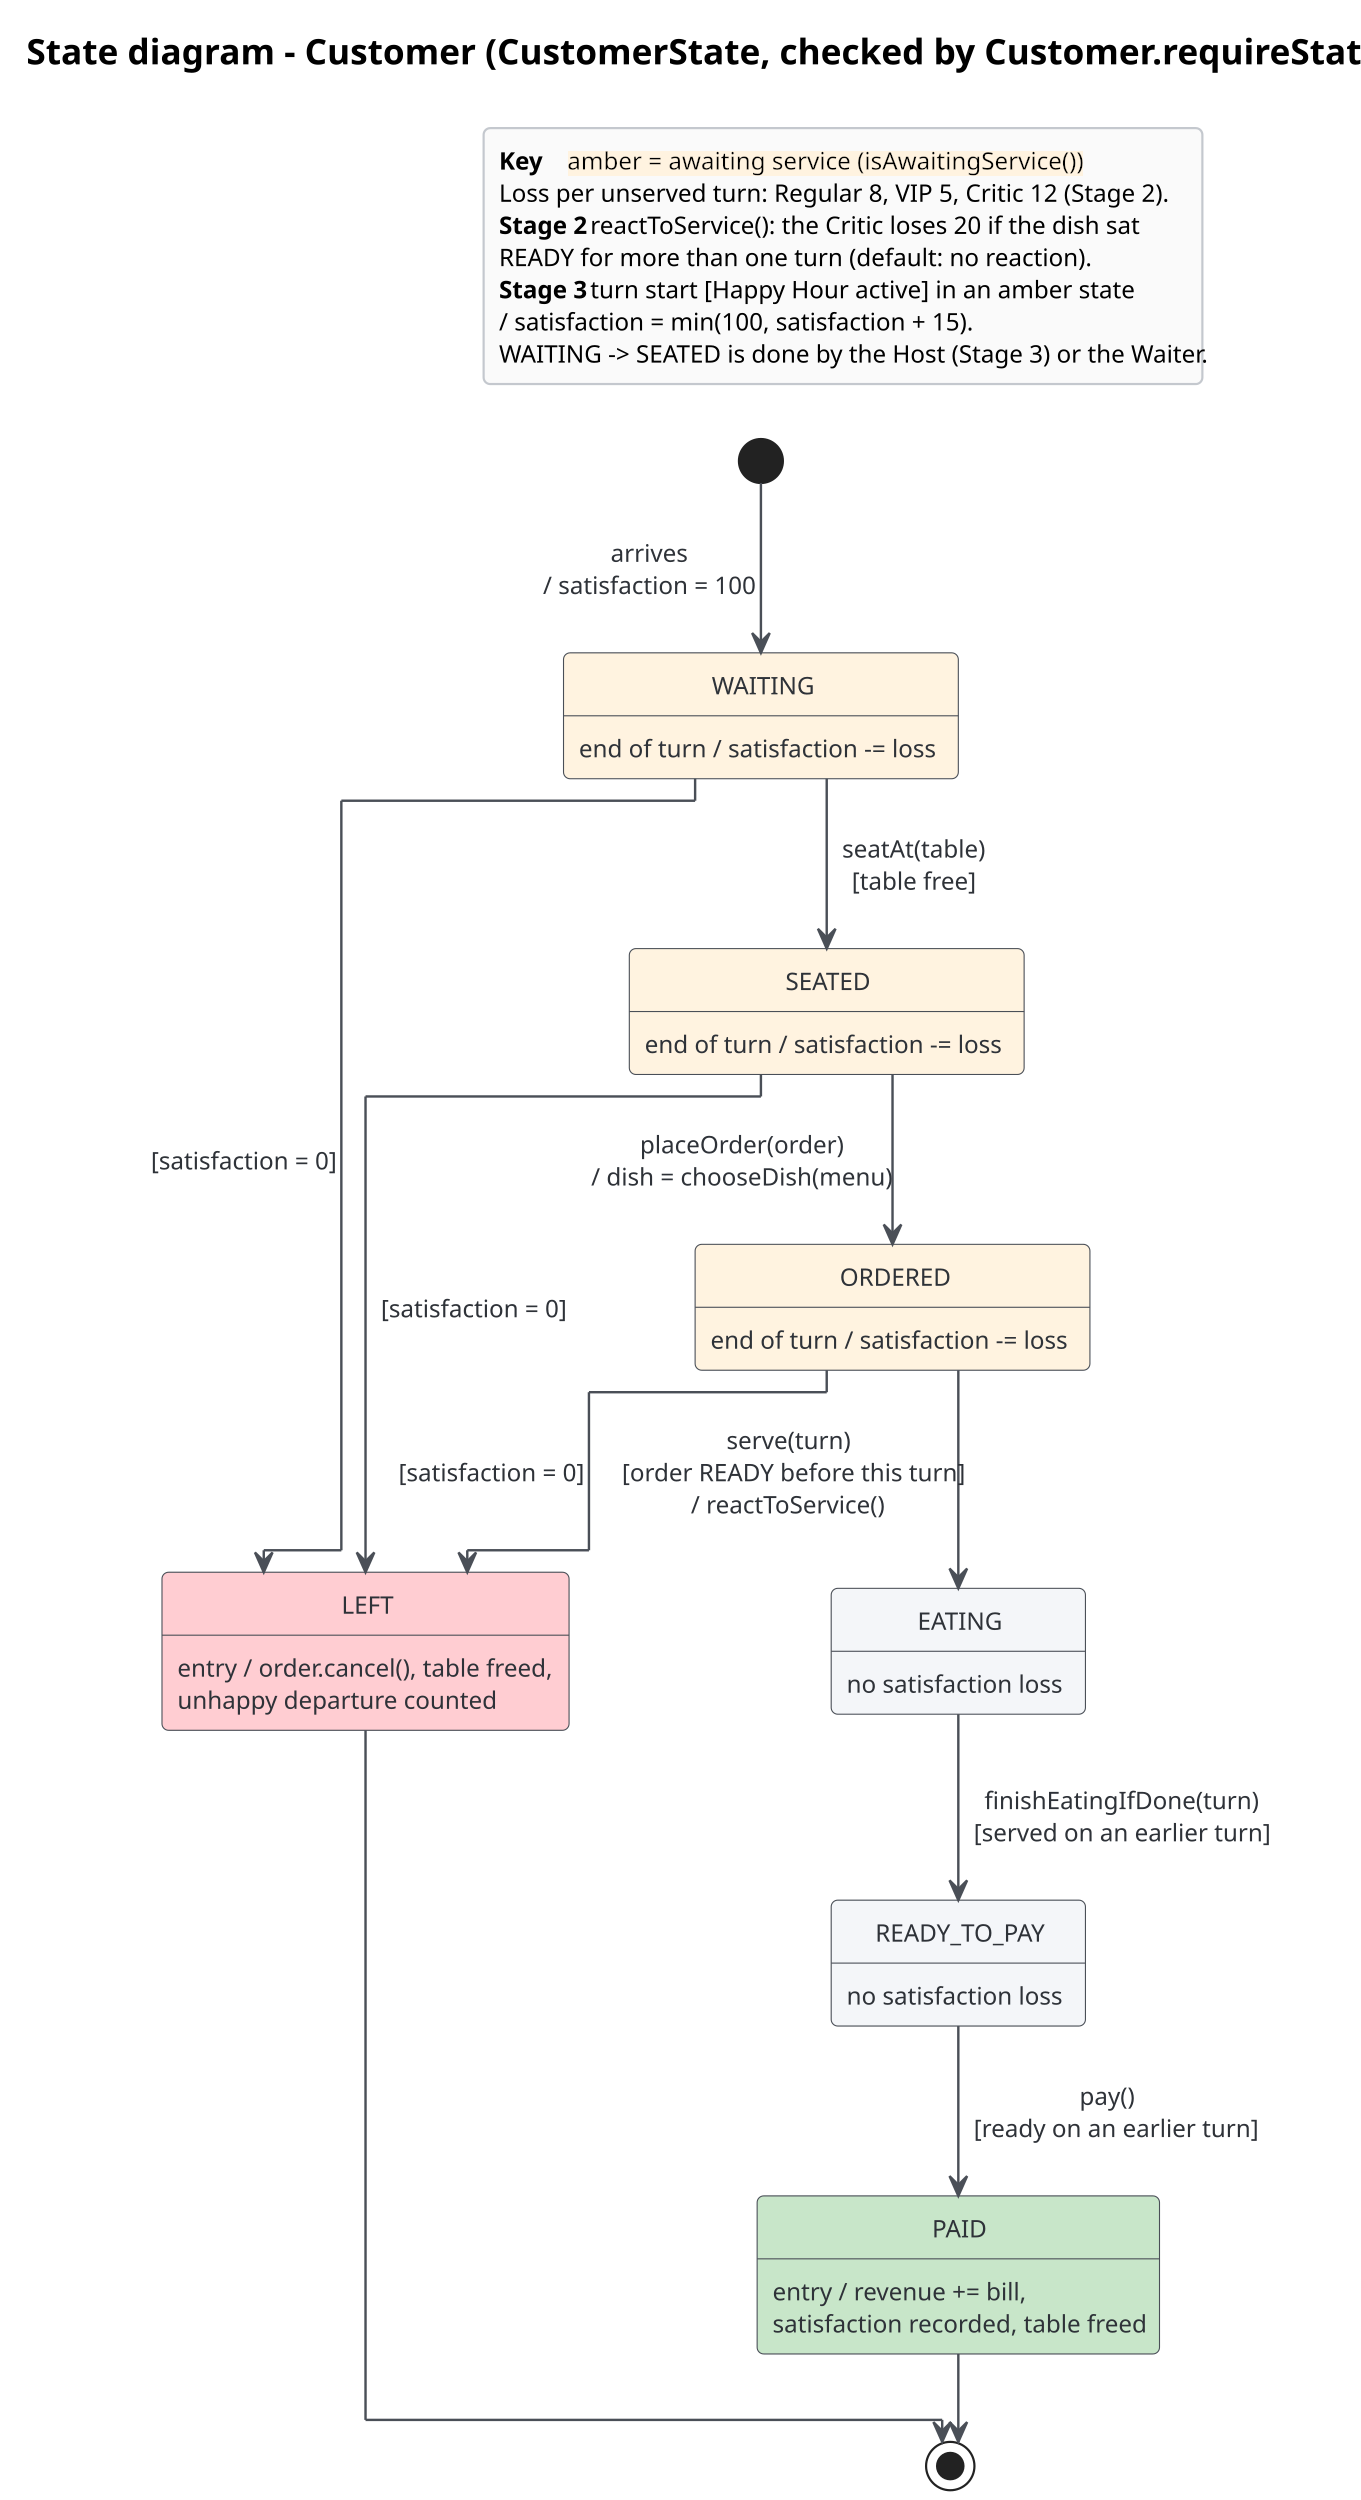
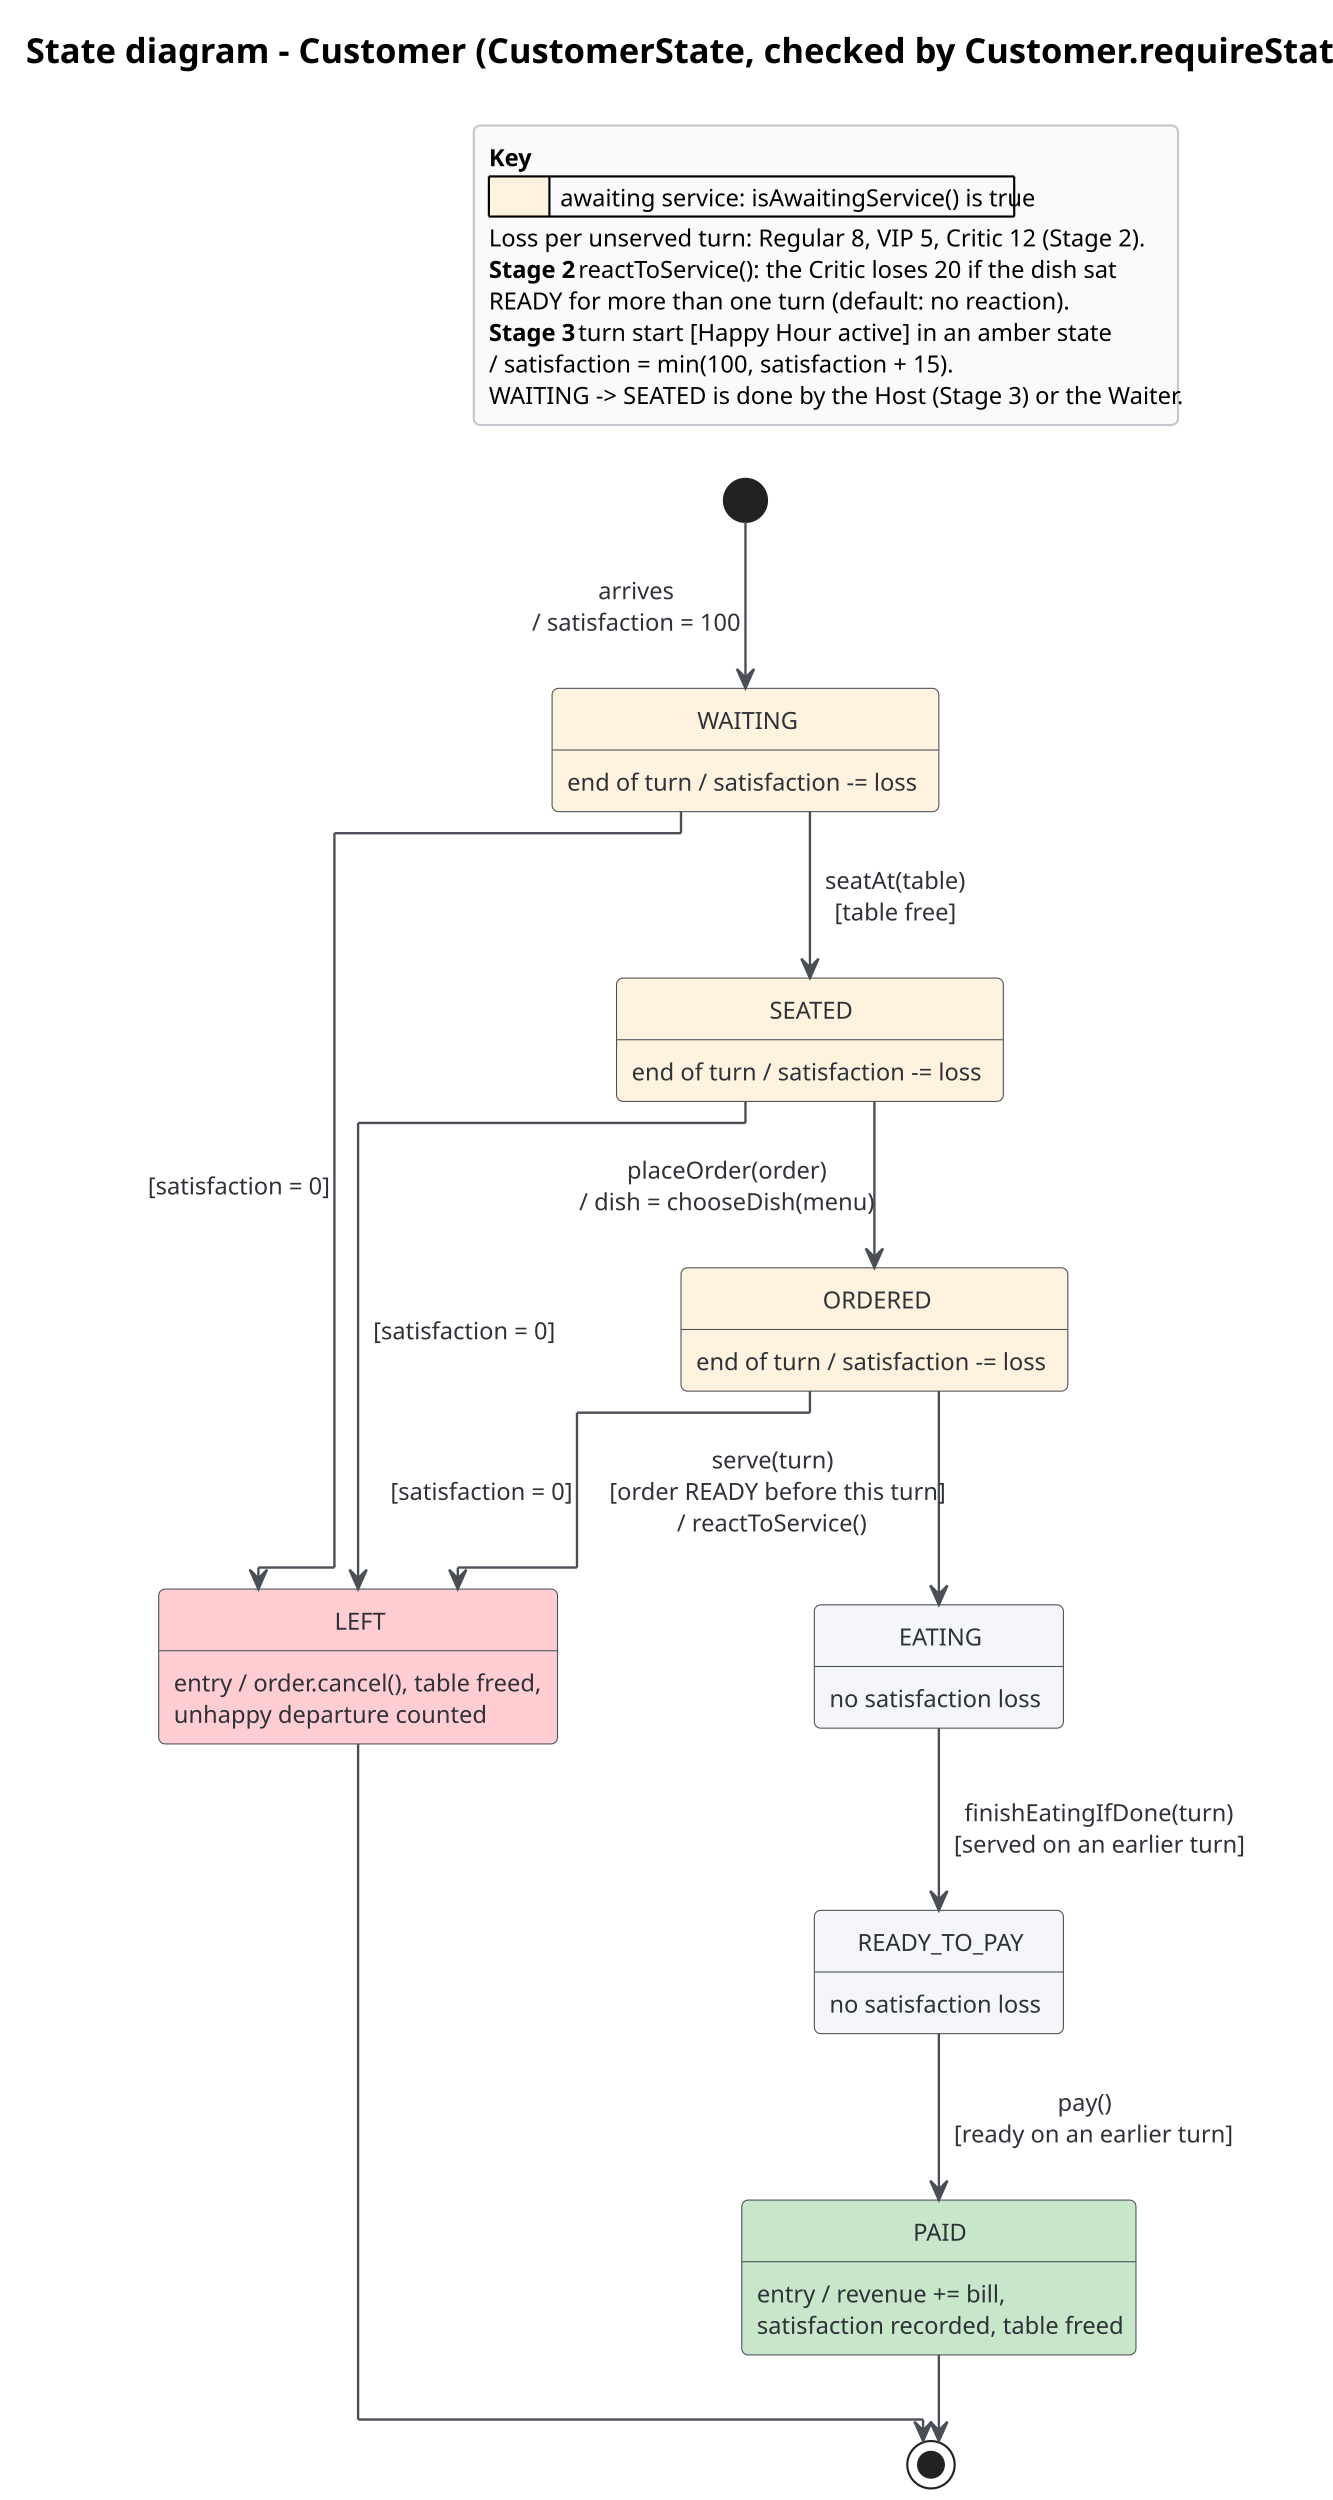
- <svg xmlns="http://www.w3.org/2000/svg" contentStyleType="text/css" data-diagram-type="STATE" height="1303.958px" preserveAspectRatio="none" style="width:709px;height:1303px;background:#FFFFFF;" version="1.1" viewBox="0 0 709 1303" width="709.271px" zoomAndPan="magnify">
-   <defs>
-     <filter height="1" id="bvo302f1773g90" width="1" x="0" y="0">
-       <feFlood flood-color="#FFF3E0" result="flood" />
-       <feComposite in="SourceGraphic" in2="flood" operator="over" />
-     </filter>
-   </defs>
+ <svg xmlns="http://www.w3.org/2000/svg" contentStyleType="text/css" data-diagram-type="STATE" height="1330.312px" preserveAspectRatio="none" style="width:709px;height:1330px;background:#FFFFFF;" version="1.1" viewBox="0 0 709 1330" width="709.271px" zoomAndPan="magnify">
+   <defs />
  <g>
    <text fill="#000000" font-family="Segoe UI" font-size="18.333" font-weight="bold" lengthAdjust="spacing" textLength="673.24" x="13.75" y="33.533">State diagram - Customer (CustomerState, checked by Customer.requireState)</text>
-     <rect fill="#FAFAFA" height="133.393" rx="3.438" ry="3.438" style="stroke:#C4C8CE;stroke-width:1.146;" width="374.608" x="252.065" y="66.781" />
+     <rect fill="#FAFAFA" height="159.325" rx="3.438" ry="3.438" style="stroke:#C4C8CE;stroke-width:1.146;" width="374.608" x="252.065" y="66.781" />
    <text fill="#000000" font-family="Segoe UI" font-size="12.604" font-weight="bold" lengthAdjust="spacing" textLength="21.78" x="260.086" y="88.403">Key</text>
-     <text fill="#000000" font-family="Segoe UI" font-size="12.604" lengthAdjust="spacing" textLength="6.905" x="281.867" y="88.403">  </text>
-     <text fill="#000000" filter="url(#bvo302f1773g90)" font-family="Segoe UI" font-size="12.604" lengthAdjust="spacing" textLength="254.145" x="295.677" y="88.403">amber = awaiting service (isAwaitingService())</text>
-     <text fill="#000000" font-family="Segoe UI" font-size="12.604" lengthAdjust="spacing" textLength="326.994" x="260.086" y="105.167">Loss per unserved turn: Regular 8, VIP 5, Critic 12 (Stage 2).</text>
-     <text fill="#000000" font-family="Segoe UI" font-size="12.604" font-weight="bold" lengthAdjust="spacing" textLength="44.102" x="260.086" y="121.932">Stage 2</text>
-     <text fill="#000000" font-family="Segoe UI" font-size="12.604" lengthAdjust="spacing" textLength="270.276" x="307.641" y="121.932">reactToService(): the Critic loses 20 if the dish sat</text>
-     <text fill="#000000" font-family="Segoe UI" font-size="12.604" lengthAdjust="spacing" textLength="290.844" x="260.086" y="138.696">READY for more than one turn (default: no reaction).</text>
-     <text fill="#000000" font-family="Segoe UI" font-size="12.604" font-weight="bold" lengthAdjust="spacing" textLength="44.102" x="260.086" y="155.461">Stage 3</text>
-     <text fill="#000000" font-family="Segoe UI" font-size="12.604" lengthAdjust="spacing" textLength="265.426" x="307.641" y="155.461">turn start [Happy Hour active] in an amber state</text>
-     <text fill="#000000" font-family="Segoe UI" font-size="12.604" lengthAdjust="spacing" textLength="235.867" x="260.086" y="172.225">/ satisfaction = min(100, satisfaction + 15).</text>
-     <text fill="#000000" font-family="Segoe UI" font-size="12.604" lengthAdjust="spacing" textLength="358.566" x="260.086" y="188.99">WAITING -&gt; SEATED is done by the Host (Stage 3) or the Waiter.</text>
+     <rect fill="#FFF3E0" height="21.348" style="stroke:none;stroke-width:1.146;" width="32.204" x="260.086" y="93.858" />
+     <text fill="#000000" font-family="Segoe UI" font-size="12.604" lengthAdjust="spacing" textLength="27.621" x="262.378" y="109.751">        </text>
+     <text fill="#000000" font-family="Segoe UI" font-size="12.604" lengthAdjust="spacing" textLength="235.774" x="298.035" y="109.751">awaiting service: isAwaitingService() is true</text>
+     <line style="stroke:#000000;stroke-width:1.146;" x1="260.086" x2="539.553" y1="93.858" y2="93.858" />
+     <line style="stroke:#000000;stroke-width:1.146;" x1="260.086" x2="539.553" y1="115.206" y2="115.206" />
+     <line style="stroke:#000000;stroke-width:1.146;" x1="260.086" x2="260.086" y1="93.858" y2="115.206" />
+     <line style="stroke:#000000;stroke-width:1.146;" x1="292.29" x2="292.29" y1="93.858" y2="115.206" />
+     <line style="stroke:#000000;stroke-width:1.146;" x1="539.553" x2="539.553" y1="93.858" y2="115.206" />
+     <text fill="#000000" font-family="Segoe UI" font-size="12.604" lengthAdjust="spacing" textLength="326.994" x="260.086" y="131.098">Loss per unserved turn: Regular 8, VIP 5, Critic 12 (Stage 2).</text>
+     <text fill="#000000" font-family="Segoe UI" font-size="12.604" font-weight="bold" lengthAdjust="spacing" textLength="44.102" x="260.086" y="147.863">Stage 2</text>
+     <text fill="#000000" font-family="Segoe UI" font-size="12.604" lengthAdjust="spacing" textLength="270.276" x="307.641" y="147.863">reactToService(): the Critic loses 20 if the dish sat</text>
+     <text fill="#000000" font-family="Segoe UI" font-size="12.604" lengthAdjust="spacing" textLength="290.844" x="260.086" y="164.627">READY for more than one turn (default: no reaction).</text>
+     <text fill="#000000" font-family="Segoe UI" font-size="12.604" font-weight="bold" lengthAdjust="spacing" textLength="44.102" x="260.086" y="181.392">Stage 3</text>
+     <text fill="#000000" font-family="Segoe UI" font-size="12.604" lengthAdjust="spacing" textLength="265.426" x="307.641" y="181.392">turn start [Happy Hour active] in an amber state</text>
+     <text fill="#000000" font-family="Segoe UI" font-size="12.604" lengthAdjust="spacing" textLength="235.867" x="260.086" y="198.156">/ satisfaction = min(100, satisfaction + 15).</text>
+     <text fill="#000000" font-family="Segoe UI" font-size="12.604" lengthAdjust="spacing" textLength="358.566" x="260.086" y="214.921">WAITING -&gt; SEATED is done by the Host (Stage 3) or the Waiter.</text>
    <g id="WAITING">
-       <rect fill="#FFF3E0" height="65.612" rx="3.438" ry="3.438" style="stroke:#4A4F57;stroke-width:0.573;" width="205.774" x="293.704" y="340.265" />
-       <line style="stroke:#4A4F57;stroke-width:0.573;" x1="293.704" x2="499.478" y1="373.072" y2="373.072" />
-       <text fill="#2E3238" font-family="Segoe UI" font-size="12.604" lengthAdjust="spacing" textLength="51.291" x="370.946" y="361.887">WAITING</text>
-       <text fill="#2E3238" font-family="Segoe UI" font-size="12.604" lengthAdjust="spacing" textLength="178.274" x="301.725" y="394.694">end of turn / satisfaction -= loss</text>
+       <rect fill="#FFF3E0" height="65.612" rx="3.438" ry="3.438" style="stroke:#4A4F57;stroke-width:0.573;" width="205.774" x="293.704" y="366.197" />
+       <line style="stroke:#4A4F57;stroke-width:0.573;" x1="293.704" x2="499.478" y1="399.003" y2="399.003" />
+       <text fill="#2E3238" font-family="Segoe UI" font-size="12.604" lengthAdjust="spacing" textLength="51.291" x="370.946" y="387.819">WAITING</text>
+       <text fill="#2E3238" font-family="Segoe UI" font-size="12.604" lengthAdjust="spacing" textLength="178.274" x="301.725" y="420.625">end of turn / satisfaction -= loss</text>
    </g>
    <g id="SEATED">
-       <rect fill="#FFF3E0" height="65.612" rx="3.438" ry="3.438" style="stroke:#4A4F57;stroke-width:0.573;" width="205.774" x="328" y="494.407" />
-       <line style="stroke:#4A4F57;stroke-width:0.573;" x1="328" x2="533.774" y1="527.213" y2="527.213" />
-       <text fill="#2E3238" font-family="Segoe UI" font-size="12.604" lengthAdjust="spacing" textLength="43.019" x="409.377" y="516.029">SEATED</text>
-       <text fill="#2E3238" font-family="Segoe UI" font-size="12.604" lengthAdjust="spacing" textLength="178.274" x="336.021" y="548.835">end of turn / satisfaction -= loss</text>
+       <rect fill="#FFF3E0" height="65.612" rx="3.438" ry="3.438" style="stroke:#4A4F57;stroke-width:0.573;" width="205.774" x="328" y="520.338" />
+       <line style="stroke:#4A4F57;stroke-width:0.573;" x1="328" x2="533.774" y1="553.144" y2="553.144" />
+       <text fill="#2E3238" font-family="Segoe UI" font-size="12.604" lengthAdjust="spacing" textLength="43.019" x="409.377" y="541.96">SEATED</text>
+       <text fill="#2E3238" font-family="Segoe UI" font-size="12.604" lengthAdjust="spacing" textLength="178.274" x="336.021" y="574.766">end of turn / satisfaction -= loss</text>
    </g>
    <g id="ORDERED">
-       <rect fill="#FFF3E0" height="65.612" rx="3.438" ry="3.438" style="stroke:#4A4F57;stroke-width:0.573;" width="205.774" x="362.296" y="648.548" />
-       <line style="stroke:#4A4F57;stroke-width:0.573;" x1="362.296" x2="568.069" y1="681.355" y2="681.355" />
-       <text fill="#2E3238" font-family="Segoe UI" font-size="12.604" lengthAdjust="spacing" textLength="55.008" x="437.679" y="670.17">ORDERED</text>
-       <text fill="#2E3238" font-family="Segoe UI" font-size="12.604" lengthAdjust="spacing" textLength="178.274" x="370.316" y="702.977">end of turn / satisfaction -= loss</text>
+       <rect fill="#FFF3E0" height="65.612" rx="3.438" ry="3.438" style="stroke:#4A4F57;stroke-width:0.573;" width="205.774" x="362.296" y="674.48" />
+       <line style="stroke:#4A4F57;stroke-width:0.573;" x1="362.296" x2="568.069" y1="707.286" y2="707.286" />
+       <text fill="#2E3238" font-family="Segoe UI" font-size="12.604" lengthAdjust="spacing" textLength="55.008" x="437.679" y="696.102">ORDERED</text>
+       <text fill="#2E3238" font-family="Segoe UI" font-size="12.604" lengthAdjust="spacing" textLength="178.274" x="370.316" y="728.908">end of turn / satisfaction -= loss</text>
    </g>
    <g id="EATING">
-       <rect fill="#F4F6F9" height="65.612" rx="3.438" ry="3.438" style="stroke:#4A4F57;stroke-width:0.573;" width="132.512" x="433.222" y="827.837" />
-       <line style="stroke:#4A4F57;stroke-width:0.573;" x1="433.222" x2="565.734" y1="860.643" y2="860.643" />
-       <text fill="#2E3238" font-family="Segoe UI" font-size="12.604" lengthAdjust="spacing" textLength="42.539" x="478.209" y="849.459">EATING</text>
-       <text fill="#2E3238" font-family="Segoe UI" font-size="12.604" lengthAdjust="spacing" textLength="105.012" x="441.243" y="882.265">no satisfaction loss</text>
+       <rect fill="#F4F6F9" height="65.612" rx="3.438" ry="3.438" style="stroke:#4A4F57;stroke-width:0.573;" width="132.512" x="433.222" y="853.768" />
+       <line style="stroke:#4A4F57;stroke-width:0.573;" x1="433.222" x2="565.734" y1="886.574" y2="886.574" />
+       <text fill="#2E3238" font-family="Segoe UI" font-size="12.604" lengthAdjust="spacing" textLength="42.539" x="478.209" y="875.39">EATING</text>
+       <text fill="#2E3238" font-family="Segoe UI" font-size="12.604" lengthAdjust="spacing" textLength="105.012" x="441.243" y="908.196">no satisfaction loss</text>
    </g>
    <g id="READY_TO_PAY">
-       <rect fill="#F4F6F9" height="65.612" rx="3.438" ry="3.438" style="stroke:#4A4F57;stroke-width:0.573;" width="132.512" x="433.222" y="990.36" />
-       <line style="stroke:#4A4F57;stroke-width:0.573;" x1="433.222" x2="565.734" y1="1023.167" y2="1023.167" />
-       <text fill="#2E3238" font-family="Segoe UI" font-size="12.604" lengthAdjust="spacing" textLength="86.574" x="456.191" y="1011.982">READY_TO_PAY</text>
-       <text fill="#2E3238" font-family="Segoe UI" font-size="12.604" lengthAdjust="spacing" textLength="105.012" x="441.243" y="1044.789">no satisfaction loss</text>
+       <rect fill="#F4F6F9" height="65.612" rx="3.438" ry="3.438" style="stroke:#4A4F57;stroke-width:0.573;" width="132.512" x="433.222" y="1016.292" />
+       <line style="stroke:#4A4F57;stroke-width:0.573;" x1="433.222" x2="565.734" y1="1049.098" y2="1049.098" />
+       <text fill="#2E3238" font-family="Segoe UI" font-size="12.604" lengthAdjust="spacing" textLength="86.574" x="456.191" y="1037.914">READY_TO_PAY</text>
+       <text fill="#2E3238" font-family="Segoe UI" font-size="12.604" lengthAdjust="spacing" textLength="105.012" x="441.243" y="1070.72">no satisfaction loss</text>
    </g>
    <g id="PAID">
-       <rect fill="#C8E6C9" height="82.377" rx="3.438" ry="3.438" style="stroke:#4A4F57;stroke-width:0.573;" width="209.713" x="394.622" y="1144.502" />
-       <line style="stroke:#4A4F57;stroke-width:0.573;" x1="394.622" x2="604.335" y1="1177.308" y2="1177.308" />
-       <text fill="#2E3238" font-family="Segoe UI" font-size="12.604" lengthAdjust="spacing" textLength="27.381" x="485.788" y="1166.124">PAID</text>
-       <text fill="#2E3238" font-family="Segoe UI" font-size="12.604" lengthAdjust="spacing" textLength="128.202" x="402.643" y="1198.93">entry / revenue += bill,</text>
-       <text fill="#2E3238" font-family="Segoe UI" font-size="12.604" lengthAdjust="spacing" textLength="182.213" x="402.643" y="1215.695">satisfaction recorded, table freed</text>
+       <rect fill="#C8E6C9" height="82.377" rx="3.438" ry="3.438" style="stroke:#4A4F57;stroke-width:0.573;" width="209.713" x="394.622" y="1170.433" />
+       <line style="stroke:#4A4F57;stroke-width:0.573;" x1="394.622" x2="604.335" y1="1203.239" y2="1203.239" />
+       <text fill="#2E3238" font-family="Segoe UI" font-size="12.604" lengthAdjust="spacing" textLength="27.381" x="485.788" y="1192.055">PAID</text>
+       <text fill="#2E3238" font-family="Segoe UI" font-size="12.604" lengthAdjust="spacing" textLength="128.202" x="402.643" y="1224.861">entry / revenue += bill,</text>
+       <text fill="#2E3238" font-family="Segoe UI" font-size="12.604" lengthAdjust="spacing" textLength="182.213" x="402.643" y="1241.626">satisfaction recorded, table freed</text>
    </g>
    <g id="LEFT">
-       <rect fill="#FFCDD2" height="82.377" rx="3.438" ry="3.438" style="stroke:#4A4F57;stroke-width:0.573;" width="212.168" x="84.428" y="819.454" />
-       <line style="stroke:#4A4F57;stroke-width:0.573;" x1="84.428" x2="296.596" y1="852.26" y2="852.26" />
-       <text fill="#2E3238" font-family="Segoe UI" font-size="12.604" lengthAdjust="spacing" textLength="25.067" x="177.979" y="841.076">LEFT</text>
-       <text fill="#2E3238" font-family="Segoe UI" font-size="12.604" lengthAdjust="spacing" textLength="184.668" x="92.449" y="873.883">entry / order.cancel(), table freed,</text>
-       <text fill="#2E3238" font-family="Segoe UI" font-size="12.604" lengthAdjust="spacing" textLength="155.989" x="92.449" y="890.647">unhappy departure counted</text>
+       <rect fill="#FFCDD2" height="82.377" rx="3.438" ry="3.438" style="stroke:#4A4F57;stroke-width:0.573;" width="212.168" x="84.428" y="845.385" />
+       <line style="stroke:#4A4F57;stroke-width:0.573;" x1="84.428" x2="296.596" y1="878.192" y2="878.192" />
+       <text fill="#2E3238" font-family="Segoe UI" font-size="12.604" lengthAdjust="spacing" textLength="25.067" x="177.979" y="867.008">LEFT</text>
+       <text fill="#2E3238" font-family="Segoe UI" font-size="12.604" lengthAdjust="spacing" textLength="184.668" x="92.449" y="899.814">entry / order.cancel(), table freed,</text>
+       <text fill="#2E3238" font-family="Segoe UI" font-size="12.604" lengthAdjust="spacing" textLength="155.989" x="92.449" y="916.578">unhappy departure counted</text>
    </g>
-     <ellipse cx="396.591" cy="240.278" fill="#222222" rx="11.458" ry="11.458" style="stroke:#222222;stroke-width:1.146;" />
-     <ellipse cx="495.277" cy="1285.316" fill="none" rx="12.604" ry="12.604" style="stroke:#222222;stroke-width:1.146;" />
-     <ellipse cx="495.277" cy="1285.316" fill="#222222" rx="6.875" ry="6.875" style="stroke:#222222;stroke-width:1.146;" />
-     <line style="stroke:#4A4F57;stroke-width:1.26;" x1="396.591" x2="396.591" y1="251.737" y2="340.265" />
-     <polygon fill="#4A4F57" points="396.591,340.265,401.175,329.953,396.591,334.536,392.008,329.953,396.591,340.265" style="stroke:#4A4F57;stroke-width:1.26;" />
-     <text fill="#2E3238" font-family="Segoe UI" font-size="12.604" lengthAdjust="spacing" textLength="36.206" x="318.248" y="292.838">arrives</text>
-     <text fill="#2E3238" font-family="Segoe UI" font-size="12.604" lengthAdjust="spacing" textLength="106.729" x="282.987" y="309.602">/ satisfaction = 100</text>
-     <line style="stroke:#4A4F57;stroke-width:1.26;" x1="430.887" x2="430.887" y1="405.878" y2="494.407" />
-     <polygon fill="#4A4F57" points="430.887,494.407,435.47,484.094,430.887,488.678,426.303,484.094,430.887,494.407" style="stroke:#4A4F57;stroke-width:1.26;" />
-     <text fill="#2E3238" font-family="Segoe UI" font-size="12.604" lengthAdjust="spacing" textLength="70.369" x="438.908" y="446.979">seatAt(table)</text>
-     <text fill="#2E3238" font-family="Segoe UI" font-size="12.604" lengthAdjust="spacing" textLength="60.307" x="443.939" y="463.744">[table free]</text>
-     <line style="stroke:#4A4F57;stroke-width:1.26;" x1="465.183" x2="465.183" y1="560.019" y2="648.548" />
-     <polygon fill="#4A4F57" points="465.183,648.548,469.766,638.236,465.183,642.819,460.599,638.236,465.183,648.548" style="stroke:#4A4F57;stroke-width:1.26;" />
-     <text fill="#2E3238" font-family="Segoe UI" font-size="12.604" lengthAdjust="spacing" textLength="99.338" x="333.537" y="601.12">placeOrder(order)</text>
-     <text fill="#2E3238" font-family="Segoe UI" font-size="12.604" lengthAdjust="spacing" textLength="150.204" x="308.104" y="617.885">/ dish = chooseDish(menu)</text>
-     <line style="stroke:#4A4F57;stroke-width:1.26;" x1="499.478" x2="499.478" y1="714.161" y2="827.837" />
-     <polygon fill="#4A4F57" points="499.478,827.837,504.062,817.524,499.478,822.107,494.895,817.524,499.478,827.837" style="stroke:#4A4F57;stroke-width:1.26;" />
-     <text fill="#2E3238" font-family="Segoe UI" font-size="12.604" lengthAdjust="spacing" textLength="59.476" x="378.636" y="755.262">serve(turn)</text>
-     <text fill="#2E3238" font-family="Segoe UI" font-size="12.604" lengthAdjust="spacing" textLength="168.458" x="324.146" y="772.027">[order READY before this turn]</text>
-     <text fill="#2E3238" font-family="Segoe UI" font-size="12.604" lengthAdjust="spacing" textLength="96.611" x="360.069" y="788.791">/ reactToService()</text>
-     <line style="stroke:#4A4F57;stroke-width:1.26;" x1="499.478" x2="499.478" y1="893.449" y2="990.36" />
-     <polygon fill="#4A4F57" points="499.478,990.36,504.062,980.048,499.478,984.631,494.895,980.048,499.478,990.36" style="stroke:#4A4F57;stroke-width:1.26;" />
-     <text fill="#2E3238" font-family="Segoe UI" font-size="12.604" lengthAdjust="spacing" textLength="132.104" x="513.066" y="942.932">finishEatingIfDone(turn)</text>
-     <text fill="#2E3238" font-family="Segoe UI" font-size="12.604" lengthAdjust="spacing" textLength="143.237" x="507.499" y="959.697">[served on an earlier turn]</text>
-     <line style="stroke:#4A4F57;stroke-width:1.26;" x1="499.478" x2="499.478" y1="1055.973" y2="1144.502" />
-     <polygon fill="#4A4F57" points="499.478,1144.502,504.062,1134.189,499.478,1138.773,494.895,1134.189,499.478,1144.502" style="stroke:#4A4F57;stroke-width:1.26;" />
-     <text fill="#2E3238" font-family="Segoe UI" font-size="12.604" lengthAdjust="spacing" textLength="27.529" x="562.621" y="1097.074">pay()</text>
-     <text fill="#2E3238" font-family="Segoe UI" font-size="12.604" lengthAdjust="spacing" textLength="137.772" x="507.499" y="1113.838">[ready on an earlier turn]</text>
-     <line style="stroke:#4A4F57;stroke-width:1.26;" x1="362.296" x2="362.296" y1="405.878" y2="417.336" />
-     <line style="stroke:#4A4F57;stroke-width:1.26;" x1="362.296" x2="177.908" y1="417.336" y2="417.336" />
-     <line style="stroke:#4A4F57;stroke-width:1.26;" x1="177.908" x2="177.908" y1="417.336" y2="807.996" />
-     <line style="stroke:#4A4F57;stroke-width:1.26;" x1="177.908" x2="137.47" y1="807.996" y2="807.996" />
-     <line style="stroke:#4A4F57;stroke-width:1.26;" x1="137.47" x2="137.47" y1="807.996" y2="819.454" />
-     <polygon fill="#4A4F57" points="137.47,819.454,142.053,809.142,137.47,813.725,132.887,809.142,137.47,819.454" style="stroke:#4A4F57;stroke-width:1.26;" />
-     <text fill="#2E3238" font-family="Segoe UI" font-size="12.604" lengthAdjust="spacing" textLength="92.383" x="78.65" y="609.503">[satisfaction = 0]</text>
-     <line style="stroke:#4A4F57;stroke-width:1.26;" x1="396.591" x2="396.591" y1="560.019" y2="571.478" />
-     <line style="stroke:#4A4F57;stroke-width:1.26;" x1="396.591" x2="190.512" y1="571.478" y2="571.478" />
-     <line style="stroke:#4A4F57;stroke-width:1.26;" x1="190.512" x2="190.512" y1="571.478" y2="819.454" />
-     <polygon fill="#4A4F57" points="190.512,819.454,195.095,809.142,190.512,813.725,185.929,809.142,190.512,819.454" style="stroke:#4A4F57;stroke-width:1.26;" />
-     <text fill="#2E3238" font-family="Segoe UI" font-size="12.604" lengthAdjust="spacing" textLength="92.383" x="198.533" y="686.573">[satisfaction = 0]</text>
-     <line style="stroke:#4A4F57;stroke-width:1.26;" x1="430.887" x2="430.887" y1="714.161" y2="725.619" />
-     <line style="stroke:#4A4F57;stroke-width:1.26;" x1="430.887" x2="306.958" y1="725.619" y2="725.619" />
-     <line style="stroke:#4A4F57;stroke-width:1.26;" x1="306.958" x2="306.958" y1="725.619" y2="807.996" />
-     <line style="stroke:#4A4F57;stroke-width:1.26;" x1="306.958" x2="243.554" y1="807.996" y2="807.996" />
-     <line style="stroke:#4A4F57;stroke-width:1.26;" x1="243.554" x2="243.554" y1="807.996" y2="819.454" />
-     <polygon fill="#4A4F57" points="243.554,819.454,248.137,809.142,243.554,813.725,238.971,809.142,243.554,819.454" style="stroke:#4A4F57;stroke-width:1.26;" />
-     <text fill="#2E3238" font-family="Segoe UI" font-size="12.604" lengthAdjust="spacing" textLength="92.383" x="207.7" y="772.027">[satisfaction = 0]</text>
-     <line style="stroke:#4A4F57;stroke-width:1.26;" x1="499.478" x2="499.478" y1="1226.879" y2="1272.712" />
-     <polygon fill="#4A4F57" points="499.478,1272.712,504.062,1262.399,499.478,1266.983,494.895,1262.399,499.478,1272.712" style="stroke:#4A4F57;stroke-width:1.26;" />
-     <line style="stroke:#4A4F57;stroke-width:1.26;" x1="190.512" x2="190.512" y1="901.831" y2="1261.254" />
-     <line style="stroke:#4A4F57;stroke-width:1.26;" x1="190.512" x2="491.075" y1="1261.254" y2="1261.254" />
-     <line style="stroke:#4A4F57;stroke-width:1.26;" x1="491.075" x2="491.075" y1="1261.254" y2="1272.712" />
-     <polygon fill="#4A4F57" points="491.075,1272.712,495.659,1262.399,491.075,1266.983,486.492,1262.399,491.075,1272.712" style="stroke:#4A4F57;stroke-width:1.26;" />
+     <ellipse cx="396.591" cy="266.209" fill="#222222" rx="11.458" ry="11.458" style="stroke:#222222;stroke-width:1.146;" />
+     <ellipse cx="495.277" cy="1311.247" fill="none" rx="12.604" ry="12.604" style="stroke:#222222;stroke-width:1.146;" />
+     <ellipse cx="495.277" cy="1311.247" fill="#222222" rx="6.875" ry="6.875" style="stroke:#222222;stroke-width:1.146;" />
+     <line style="stroke:#4A4F57;stroke-width:1.26;" x1="396.591" x2="396.591" y1="277.668" y2="366.197" />
+     <polygon fill="#4A4F57" points="396.591,366.197,401.175,355.884,396.591,360.467,392.008,355.884,396.591,366.197" style="stroke:#4A4F57;stroke-width:1.26;" />
+     <text fill="#2E3238" font-family="Segoe UI" font-size="12.604" lengthAdjust="spacing" textLength="36.206" x="318.248" y="318.769">arrives</text>
+     <text fill="#2E3238" font-family="Segoe UI" font-size="12.604" lengthAdjust="spacing" textLength="106.729" x="282.987" y="335.533">/ satisfaction = 100</text>
+     <line style="stroke:#4A4F57;stroke-width:1.26;" x1="430.887" x2="430.887" y1="431.809" y2="520.338" />
+     <polygon fill="#4A4F57" points="430.887,520.338,435.47,510.026,430.887,514.609,426.303,510.026,430.887,520.338" style="stroke:#4A4F57;stroke-width:1.26;" />
+     <text fill="#2E3238" font-family="Segoe UI" font-size="12.604" lengthAdjust="spacing" textLength="70.369" x="438.908" y="472.91">seatAt(table)</text>
+     <text fill="#2E3238" font-family="Segoe UI" font-size="12.604" lengthAdjust="spacing" textLength="60.307" x="443.939" y="489.675">[table free]</text>
+     <line style="stroke:#4A4F57;stroke-width:1.26;" x1="465.183" x2="465.183" y1="585.951" y2="674.48" />
+     <polygon fill="#4A4F57" points="465.183,674.48,469.766,664.167,465.183,668.75,460.599,664.167,465.183,674.48" style="stroke:#4A4F57;stroke-width:1.26;" />
+     <text fill="#2E3238" font-family="Segoe UI" font-size="12.604" lengthAdjust="spacing" textLength="99.338" x="333.537" y="627.052">placeOrder(order)</text>
+     <text fill="#2E3238" font-family="Segoe UI" font-size="12.604" lengthAdjust="spacing" textLength="150.204" x="308.104" y="643.816">/ dish = chooseDish(menu)</text>
+     <line style="stroke:#4A4F57;stroke-width:1.26;" x1="499.478" x2="499.478" y1="740.092" y2="853.768" />
+     <polygon fill="#4A4F57" points="499.478,853.768,504.062,843.455,499.478,848.039,494.895,843.455,499.478,853.768" style="stroke:#4A4F57;stroke-width:1.26;" />
+     <text fill="#2E3238" font-family="Segoe UI" font-size="12.604" lengthAdjust="spacing" textLength="59.476" x="378.636" y="781.193">serve(turn)</text>
+     <text fill="#2E3238" font-family="Segoe UI" font-size="12.604" lengthAdjust="spacing" textLength="168.458" x="324.146" y="797.958">[order READY before this turn]</text>
+     <text fill="#2E3238" font-family="Segoe UI" font-size="12.604" lengthAdjust="spacing" textLength="96.611" x="360.069" y="814.722">/ reactToService()</text>
+     <line style="stroke:#4A4F57;stroke-width:1.26;" x1="499.478" x2="499.478" y1="919.38" y2="1016.292" />
+     <polygon fill="#4A4F57" points="499.478,1016.292,504.062,1005.979,499.478,1010.562,494.895,1005.979,499.478,1016.292" style="stroke:#4A4F57;stroke-width:1.26;" />
+     <text fill="#2E3238" font-family="Segoe UI" font-size="12.604" lengthAdjust="spacing" textLength="132.104" x="513.066" y="968.864">finishEatingIfDone(turn)</text>
+     <text fill="#2E3238" font-family="Segoe UI" font-size="12.604" lengthAdjust="spacing" textLength="143.237" x="507.499" y="985.628">[served on an earlier turn]</text>
+     <line style="stroke:#4A4F57;stroke-width:1.26;" x1="499.478" x2="499.478" y1="1081.904" y2="1170.433" />
+     <polygon fill="#4A4F57" points="499.478,1170.433,504.062,1160.12,499.478,1164.704,494.895,1160.12,499.478,1170.433" style="stroke:#4A4F57;stroke-width:1.26;" />
+     <text fill="#2E3238" font-family="Segoe UI" font-size="12.604" lengthAdjust="spacing" textLength="27.529" x="562.621" y="1123.005">pay()</text>
+     <text fill="#2E3238" font-family="Segoe UI" font-size="12.604" lengthAdjust="spacing" textLength="137.772" x="507.499" y="1139.77">[ready on an earlier turn]</text>
+     <line style="stroke:#4A4F57;stroke-width:1.26;" x1="362.296" x2="362.296" y1="431.809" y2="443.267" />
+     <line style="stroke:#4A4F57;stroke-width:1.26;" x1="362.296" x2="177.908" y1="443.267" y2="443.267" />
+     <line style="stroke:#4A4F57;stroke-width:1.26;" x1="177.908" x2="177.908" y1="443.267" y2="833.927" />
+     <line style="stroke:#4A4F57;stroke-width:1.26;" x1="177.908" x2="137.47" y1="833.927" y2="833.927" />
+     <line style="stroke:#4A4F57;stroke-width:1.26;" x1="137.47" x2="137.47" y1="833.927" y2="845.385" />
+     <polygon fill="#4A4F57" points="137.47,845.385,142.053,835.073,137.47,839.656,132.887,835.073,137.47,845.385" style="stroke:#4A4F57;stroke-width:1.26;" />
+     <text fill="#2E3238" font-family="Segoe UI" font-size="12.604" lengthAdjust="spacing" textLength="92.383" x="78.65" y="635.434">[satisfaction = 0]</text>
+     <line style="stroke:#4A4F57;stroke-width:1.26;" x1="396.591" x2="396.591" y1="585.951" y2="597.409" />
+     <line style="stroke:#4A4F57;stroke-width:1.26;" x1="396.591" x2="190.512" y1="597.409" y2="597.409" />
+     <line style="stroke:#4A4F57;stroke-width:1.26;" x1="190.512" x2="190.512" y1="597.409" y2="845.385" />
+     <polygon fill="#4A4F57" points="190.512,845.385,195.095,835.073,190.512,839.656,185.929,835.073,190.512,845.385" style="stroke:#4A4F57;stroke-width:1.26;" />
+     <text fill="#2E3238" font-family="Segoe UI" font-size="12.604" lengthAdjust="spacing" textLength="92.383" x="198.533" y="712.505">[satisfaction = 0]</text>
+     <line style="stroke:#4A4F57;stroke-width:1.26;" x1="430.887" x2="430.887" y1="740.092" y2="751.55" />
+     <line style="stroke:#4A4F57;stroke-width:1.26;" x1="430.887" x2="306.958" y1="751.55" y2="751.55" />
+     <line style="stroke:#4A4F57;stroke-width:1.26;" x1="306.958" x2="306.958" y1="751.55" y2="833.927" />
+     <line style="stroke:#4A4F57;stroke-width:1.26;" x1="306.958" x2="243.554" y1="833.927" y2="833.927" />
+     <line style="stroke:#4A4F57;stroke-width:1.26;" x1="243.554" x2="243.554" y1="833.927" y2="845.385" />
+     <polygon fill="#4A4F57" points="243.554,845.385,248.137,835.073,243.554,839.656,238.971,835.073,243.554,845.385" style="stroke:#4A4F57;stroke-width:1.26;" />
+     <text fill="#2E3238" font-family="Segoe UI" font-size="12.604" lengthAdjust="spacing" textLength="92.383" x="207.7" y="797.958">[satisfaction = 0]</text>
+     <line style="stroke:#4A4F57;stroke-width:1.26;" x1="499.478" x2="499.478" y1="1252.81" y2="1298.643" />
+     <polygon fill="#4A4F57" points="499.478,1298.643,504.062,1288.331,499.478,1292.914,494.895,1288.331,499.478,1298.643" style="stroke:#4A4F57;stroke-width:1.26;" />
+     <line style="stroke:#4A4F57;stroke-width:1.26;" x1="190.512" x2="190.512" y1="927.763" y2="1287.185" />
+     <line style="stroke:#4A4F57;stroke-width:1.26;" x1="190.512" x2="491.075" y1="1287.185" y2="1287.185" />
+     <line style="stroke:#4A4F57;stroke-width:1.26;" x1="491.075" x2="491.075" y1="1287.185" y2="1298.643" />
+     <polygon fill="#4A4F57" points="491.075,1298.643,495.659,1288.331,491.075,1292.914,486.492,1288.331,491.075,1298.643" style="stroke:#4A4F57;stroke-width:1.26;" />
  </g>
</svg>
